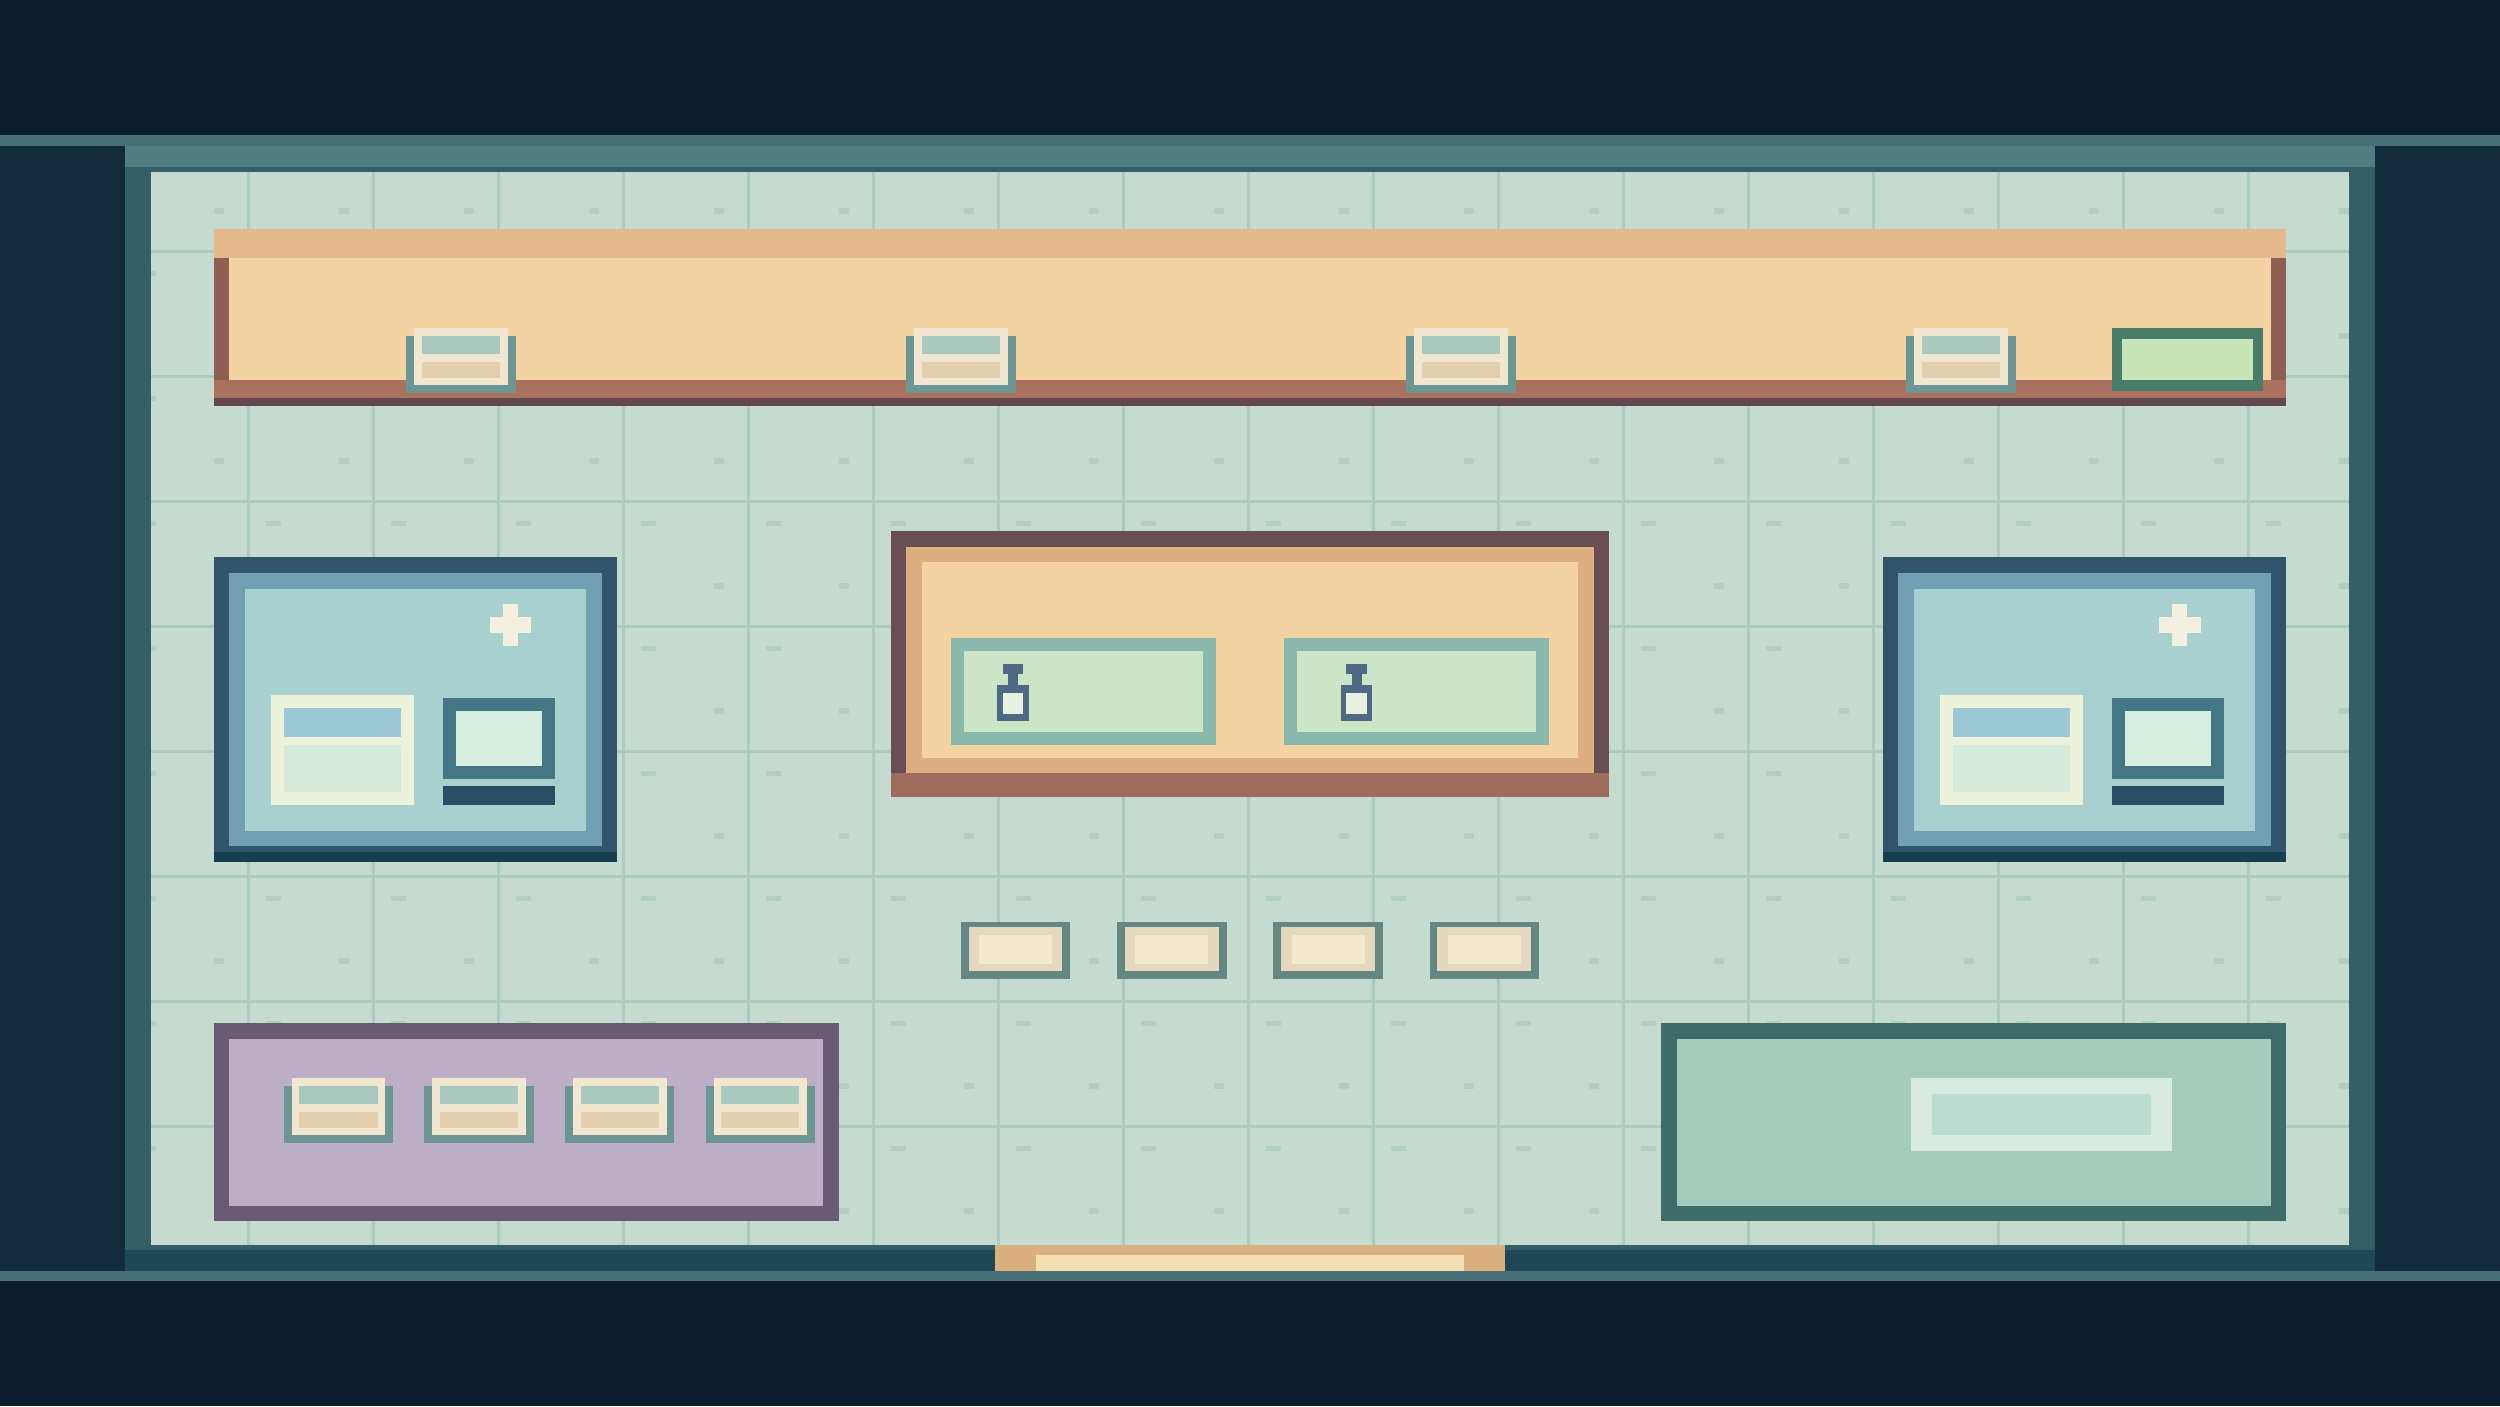
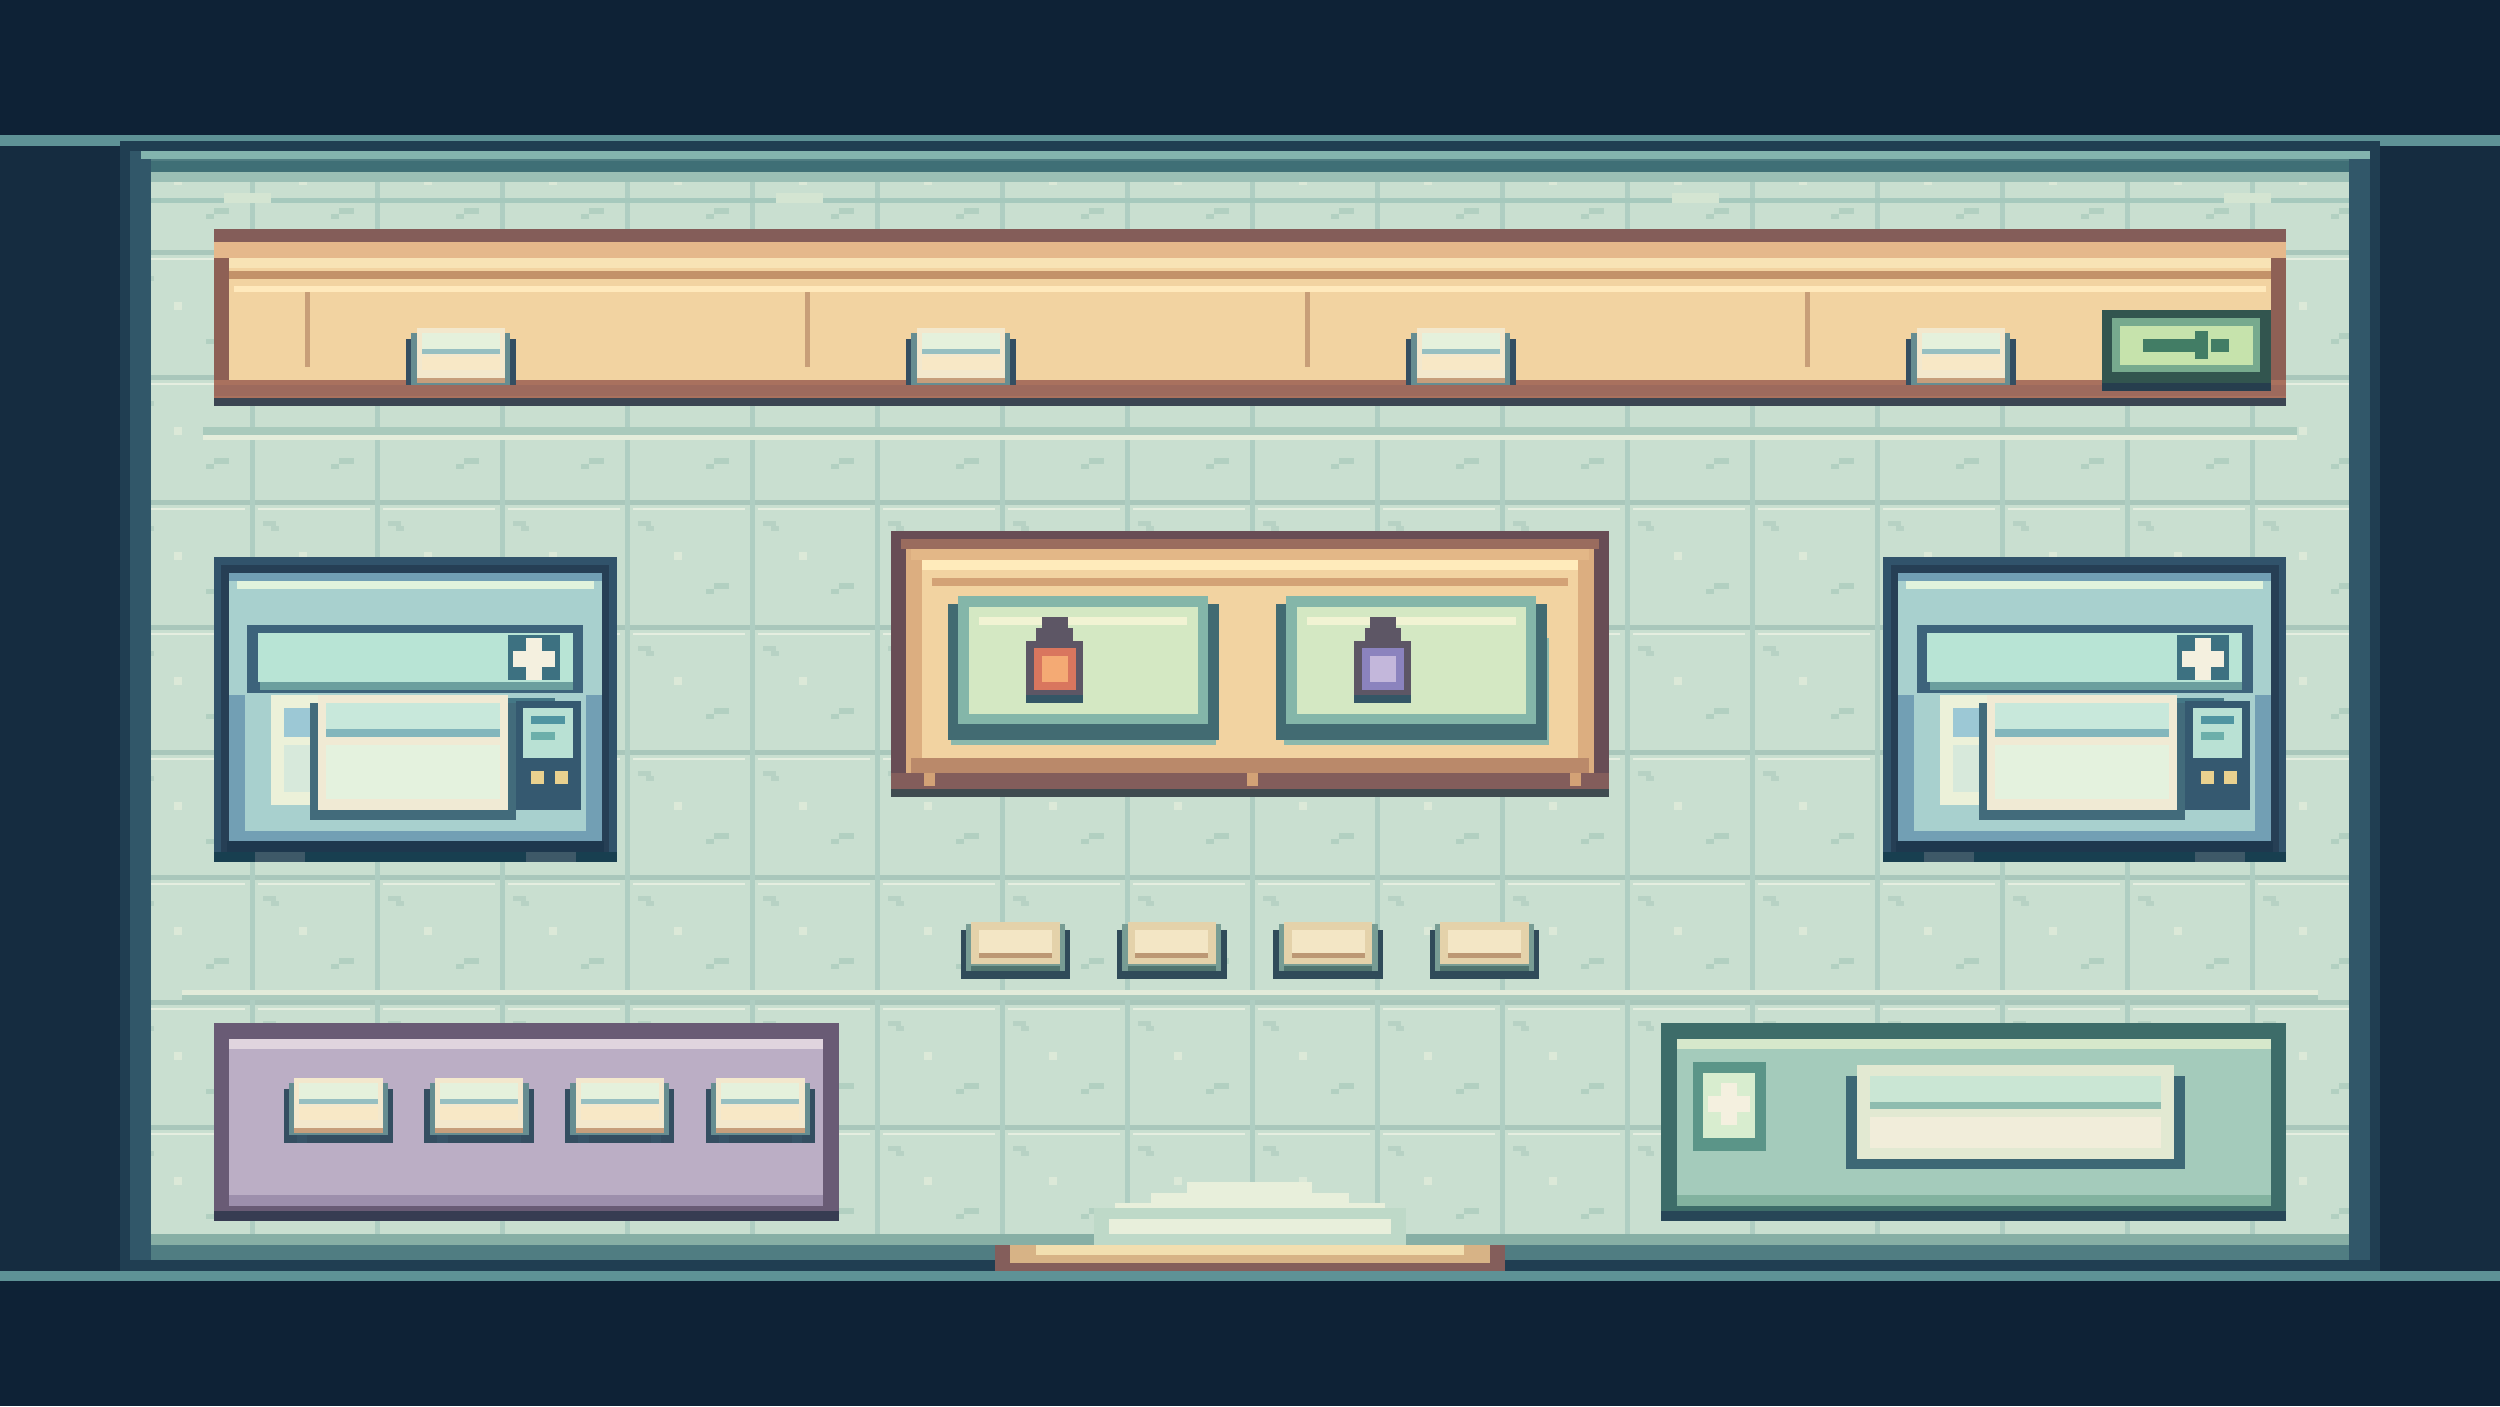
<svg xmlns="http://www.w3.org/2000/svg" viewBox="0 0 960 540" width="960" height="540" shape-rendering="crispEdges">
  <defs>
    <pattern id="floor" width="48" height="48" patternUnits="userSpaceOnUse">
-       <rect width="48" height="48" fill="#c6dbcf" />
-       <path d="M0 0H48V48" fill="none" stroke="#aacbbf" stroke-width="2" />
-       <path d="M6 8h6v2H6zM34 32h4v2h-4z" fill="#b2d0c1" />
+       <rect width="48" height="48" fill="#c9dfd0" />
+       <rect width="48" height="2" fill="#a9c7bb" />
+       <rect width="2" height="48" fill="#afcec2" />
+       <rect x="3" y="3" width="43" height="1" fill="#e5eee0" />
+       <rect x="5" y="8" width="5" height="2" fill="#b7d2c4" />
+       <rect x="8" y="10" width="3" height="2" fill="#b7d2c4" />
+       <rect x="34" y="32" width="6" height="2" fill="#b2d0c1" />
+       <rect x="31" y="34" width="3" height="2" fill="#b2d0c1" />
+       <rect x="19" y="20" width="3" height="3" fill="#dce9d8" />
    </pattern>
    <g id="arrival-bed">
-       <rect x="0" y="3" width="42" height="22" fill="#6b9693" />
-       <rect x="3" y="0" width="36" height="22" fill="#f1e6cf" />
-       <rect x="6" y="3" width="30" height="7" fill="#a9c9bf" />
-       <rect x="6" y="13" width="30" height="6" fill="#e3ceae" />
+       <rect x="0" y="4" width="42" height="21" fill="#344e61" />
+       <rect x="2" y="2" width="38" height="20" fill="#668d91" />
+       <rect x="4" y="0" width="34" height="19" fill="#f3e8cd" />
+       <rect x="6" y="2" width="30" height="6" fill="#e5f1dc" />
+       <rect x="6" y="8" width="30" height="2" fill="#97bfc1" />
+       <rect x="6" y="11" width="30" height="5" fill="#f8e8c6" />
+       <rect x="4" y="19" width="34" height="2" fill="#c69e7c" />
+       <rect x="5" y="22" width="4" height="3" fill="#375468" />
+       <rect x="33" y="22" width="4" height="3" fill="#375468" />
    </g>
    <g id="medicine-surface">
-       <rect width="42" height="22" fill="#658783" />
-       <rect x="3" y="2" width="36" height="17" fill="#e4d8be" />
-       <rect x="7" y="5" width="28" height="11" fill="#f3e9cf" />
+       <rect y="3" width="42" height="19" fill="#304b59" />
+       <rect x="2" y="1" width="38" height="18" fill="#789d94" />
+       <rect x="4" width="34" height="16" fill="#e4d2aa" />
+       <rect x="7" y="3" width="28" height="9" fill="#f3e6c5" />
+       <rect x="7" y="12" width="28" height="2" fill="#bc9874" />
+       <rect x="4" y="17" width="34" height="2" fill="#50756f" />
    </g>
    <g id="medical-cross" fill="#f4f0df">
      <path d="M5 0h6v5h5v6h-5v5H5v-5H0V5h5z" />
    </g>
+     <g id="machine-detail">
+       <rect x="3" y="3" width="149" height="3" fill="#263f55" />
+       <rect x="3" y="6" width="3" height="107" fill="#263f55" />
+       <rect x="149" y="6" width="3" height="107" fill="#263f55" />
+       <rect x="6" y="9" width="143" height="44" fill="#a8d0ce" />
+       <rect x="9" y="9" width="137" height="3" fill="#e1f3dc" />
+       <rect x="13" y="26" width="129" height="26" fill="#3d637b" />
+       <rect x="17" y="29" width="121" height="19" fill="#b8e4d5" />
+       <rect x="113" y="30" width="20" height="17" fill="#3d7181" />
+       <use href="#medical-cross" x="115" y="31" />
+       <rect x="18" y="48" width="120" height="3" fill="#6b9f9e" />
+       <rect x="37" y="56" width="79" height="45" fill="#426b7b" />
+       <rect x="40" y="53" width="73" height="44" fill="#f0ead4" />
+       <rect x="43" y="56" width="67" height="10" fill="#c8e8db" />
+       <rect x="43" y="66" width="67" height="3" fill="#83b6bc" />
+       <rect x="43" y="72" width="67" height="21" fill="#e4f2de" />
+       <rect x="116" y="55" width="25" height="42" fill="#355970" />
+       <rect x="119" y="58" width="19" height="19" fill="#b9e1d4" />
+       <rect x="122" y="61" width="13" height="3" fill="#4f95a1" />
+       <rect x="122" y="67" width="9" height="3" fill="#6cafaa" />
+       <rect x="122" y="82" width="5" height="5" fill="#e9d18f" />
+       <rect x="131" y="82" width="5" height="5" fill="#e9d18f" />
+       <rect x="5" y="109" width="145" height="4" fill="#1e384e" />
+       <rect x="16" y="113" width="19" height="4" fill="#3e5968" />
+       <rect x="120" y="113" width="19" height="4" fill="#3e5968" />
+     </g>
  </defs>
-   <rect width="960" height="540" fill="#122b3d" />
-   <rect width="960" height="56" fill="#0a1c2e" />
-   <rect y="52" width="960" height="4" fill="#476f76" />
-   <rect x="48" y="56" width="864" height="432" fill="#345e68" />
+   <rect width="960" height="540" fill="#152c40" />
+   <rect width="960" height="56" fill="#0e2236" />
+   <rect y="52" width="960" height="4" fill="#5e9296" />
+   <rect x="46" y="54" width="868" height="436" fill="#203e52" />
+   <rect x="50" y="58" width="860" height="426" fill="#507d82" />
  <rect x="58" y="66" width="844" height="412" fill="url(#floor)" />
-   <rect x="48" y="56" width="864" height="8" fill="#527d80" />
-   <rect x="48" y="480" width="864" height="8" fill="#1e4857" />
-   <rect x="382" y="478" width="196" height="10" fill="#d9b07e" />
-   <rect x="398" y="482" width="164" height="6" fill="#f4dfb3" />
-   <rect y="488" width="960" height="52" fill="#0a1c2e" />
-   <rect y="488" width="960" height="4" fill="#476f76" />
+   <rect x="58" y="66" width="844" height="4" fill="#9bbfb5" />
+   <rect x="58" y="474" width="844" height="4" fill="#87afa5" />
+   <rect x="50" y="58" width="8" height="426" fill="#315769" />
+   <rect x="902" y="58" width="8" height="426" fill="#315769" />
+   <rect x="54" y="58" width="856" height="3" fill="#83b4ae" />
+   <rect x="58" y="62" width="844" height="4" fill="#3f6f76" />
+   <rect x="58" y="76" width="844" height="2" fill="#a6c9bd" />
+   <rect x="86" y="74" width="18" height="4" fill="#d4e5d2" />
+   <rect x="298" y="74" width="18" height="4" fill="#d4e5d2" />
+   <rect x="642" y="74" width="18" height="4" fill="#d4e5d2" />
+   <rect x="854" y="74" width="18" height="4" fill="#d4e5d2" />
+   <rect x="78" y="164" width="804" height="3" fill="#a9cabc" />
+   <rect x="78" y="167" width="804" height="2" fill="#e4eddb" />
+   <rect x="70" y="380" width="820" height="2" fill="#e1ebd9" />
+   <rect x="70" y="382" width="820" height="2" fill="#abcbbd" />
+   <rect x="382" y="478" width="196" height="10" fill="#845e5b" />
+   <rect x="388" y="478" width="184" height="7" fill="#d7b386" />
+   <rect x="398" y="478" width="164" height="4" fill="#f2dfb0" />
+   <rect x="420" y="464" width="120" height="14" fill="#bed9c8" />
+   <rect x="426" y="468" width="108" height="6" fill="#e8efdb" />
+   <rect x="456" y="454" width="48" height="4" fill="#e8efdb" />
+   <rect x="442" y="458" width="76" height="4" fill="#e8efdb" />
+   <rect x="428" y="462" width="104" height="2" fill="#e8efdb" />
+   <rect y="488" width="960" height="52" fill="#0e2236" />
+   <rect y="488" width="960" height="4" fill="#5e9296" />
  <rect data-obstacle="0" x="82" y="88" width="796" height="68" fill="#8e6055" />
  <rect x="82" y="88" width="796" height="11" fill="#e5b88b" />
  <rect x="88" y="99" width="784" height="47" fill="#f2d3a1" />
  <rect x="82" y="146" width="796" height="10" fill="#a9715e" />
  <rect x="82" y="153" width="796" height="3" fill="#624750" />
  <use href="#arrival-bed" x="156" y="126" />
  <use href="#arrival-bed" x="348" y="126" />
  <use href="#arrival-bed" x="540" y="126" />
  <use href="#arrival-bed" x="732" y="126" />
  <rect x="811" y="126" width="58" height="24" fill="#497c69" />
  <rect x="815" y="130" width="50" height="16" fill="#c8e5b7" />
+   <rect x="82" y="88" width="796" height="5" fill="#845d59" />
+   <rect x="88" y="99" width="784" height="4" fill="#f8e3b5" />
+   <rect x="88" y="104" width="784" height="3" fill="#c39269" />
+   <rect x="90" y="110" width="780" height="2" fill="#ffe9bc" />
+   <rect x="82" y="148" width="796" height="4" fill="#9d6a5d" />
+   <rect x="82" y="153" width="796" height="3" fill="#3b4552" />
+   <rect x="117" y="112" width="2" height="29" fill="#c89e78" />
+   <rect x="309" y="112" width="2" height="29" fill="#c89e78" />
+   <rect x="501" y="112" width="2" height="29" fill="#c89e78" />
+   <rect x="693" y="112" width="2" height="29" fill="#c89e78" />
+   <rect x="807" y="119" width="65" height="28" fill="#32554f" />
+   <rect x="811" y="122" width="57" height="21" fill="#77aa8e" />
+   <rect x="814" y="125" width="51" height="15" fill="#c6e3ac" />
+   <rect x="823" y="130" width="24" height="5" fill="#427d65" />
+   <rect x="843" y="127" width="5" height="11" fill="#427d65" />
+   <rect x="849" y="130" width="7" height="5" fill="#427d65" />
+   <rect x="807" y="147" width="65" height="3" fill="#263e4e" />
  <rect data-obstacle="1" x="82" y="214" width="155" height="117" fill="#31536b" />
  <rect x="88" y="220" width="143" height="105" fill="#729fb4" />
  <rect x="94" y="226" width="131" height="93" fill="#a8d0ce" />
  <rect x="104" y="267" width="55" height="42" fill="#ecf1d9" />
  <rect x="109" y="272" width="45" height="11" fill="#9cc8d5" />
  <rect x="109" y="286" width="45" height="18" fill="#d7e9db" />
  <rect x="170" y="268" width="43" height="31" fill="#447786" />
  <rect x="175" y="273" width="33" height="21" fill="#d6eee0" />
  <rect x="170" y="302" width="43" height="7" fill="#294e64" />
  <use href="#medical-cross" x="188" y="232" />
  <rect x="82" y="327" width="155" height="4" fill="#183f50" />
+   <use href="#machine-detail" x="82" y="214" />
  <rect data-obstacle="2" x="723" y="214" width="155" height="117" fill="#31536b" />
  <rect x="729" y="220" width="143" height="105" fill="#729fb4" />
  <rect x="735" y="226" width="131" height="93" fill="#a8d0ce" />
  <rect x="745" y="267" width="55" height="42" fill="#ecf1d9" />
  <rect x="750" y="272" width="45" height="11" fill="#9cc8d5" />
  <rect x="750" y="286" width="45" height="18" fill="#d7e9db" />
  <rect x="811" y="268" width="43" height="31" fill="#447786" />
  <rect x="816" y="273" width="33" height="21" fill="#d6eee0" />
  <rect x="811" y="302" width="43" height="7" fill="#294e64" />
  <use href="#medical-cross" x="829" y="232" />
  <rect x="723" y="327" width="155" height="4" fill="#183f50" />
+   <use href="#machine-detail" x="723" y="214" />
  <rect data-obstacle="3" x="342" y="204" width="276" height="102" fill="#684d55" />
  <rect x="348" y="210" width="264" height="87" fill="#dcae80" />
  <rect x="354" y="216" width="252" height="75" fill="#f2d3a1" />
  <rect x="365" y="245" width="102" height="41" fill="#8bb8ac" />
  <rect x="370" y="250" width="92" height="31" fill="#cce5c7" />
  <rect x="493" y="245" width="102" height="41" fill="#8bb8ac" />
  <rect x="498" y="250" width="92" height="31" fill="#cce5c7" />
  <path d="M385 255h8v4h-2v4h4v14h-12v-14h4v-4h-2z" fill="#4d6983" />
  <rect x="385" y="266" width="8" height="8" fill="#e8f1e2" />
  <path d="M517 255h8v4h-2v4h4v14h-12v-14h4v-4h-2z" fill="#4d6983" />
  <rect x="517" y="266" width="8" height="8" fill="#e8f1e2" />
  <rect x="342" y="297" width="276" height="9" fill="#9d6c5c" />
+   <rect x="346" y="207" width="268" height="4" fill="#9a6c5e" />
+   <rect x="350" y="211" width="260" height="4" fill="#e3b787" />
+   <rect x="354" y="215" width="252" height="4" fill="#ffebbb" />
+   <rect x="358" y="222" width="244" height="3" fill="#d3a276" />
+   <rect x="364" y="232" width="104" height="52" fill="#426b72" />
+   <rect x="368" y="229" width="96" height="49" fill="#84b6a9" />
+   <rect x="372" y="233" width="88" height="41" fill="#d4e8c3" />
+   <rect x="376" y="237" width="80" height="3" fill="#f1f3d3" />
+   <rect x="490" y="232" width="104" height="52" fill="#426b72" />
+   <rect x="494" y="229" width="96" height="49" fill="#84b6a9" />
+   <rect x="498" y="233" width="88" height="41" fill="#d4e8c3" />
+   <rect x="502" y="237" width="80" height="3" fill="#f1f3d3" />
+   <rect x="394" y="246" width="22" height="23" fill="#5d5665" />
+   <rect x="398" y="241" width="14" height="7" fill="#5d5665" />
+   <rect x="400" y="237" width="10" height="4" fill="#5d5665" />
+   <rect x="397" y="249" width="16" height="16" fill="#d9765e" />
+   <rect x="400" y="252" width="10" height="10" fill="#f4aa74" />
+   <rect x="394" y="267" width="22" height="3" fill="#345666" />
+   <rect x="520" y="246" width="22" height="23" fill="#5d5665" />
+   <rect x="524" y="241" width="14" height="7" fill="#5d5665" />
+   <rect x="526" y="237" width="10" height="4" fill="#5d5665" />
+   <rect x="523" y="249" width="16" height="16" fill="#8b83be" />
+   <rect x="526" y="252" width="10" height="10" fill="#c3b7db" />
+   <rect x="520" y="267" width="22" height="3" fill="#345666" />
+   <rect x="350" y="291" width="260" height="6" fill="#ba896a" />
+   <rect x="342" y="297" width="276" height="6" fill="#835d5b" />
+   <rect x="342" y="303" width="276" height="3" fill="#3f4b50" />
+   <rect x="355" y="297" width="4" height="5" fill="#d3a276" />
+   <rect x="479" y="297" width="4" height="5" fill="#d3a276" />
+   <rect x="603" y="297" width="4" height="5" fill="#d3a276" />
  <use href="#medicine-surface" x="369" y="354" />
  <use href="#medicine-surface" x="429" y="354" />
  <use href="#medicine-surface" x="489" y="354" />
  <use href="#medicine-surface" x="549" y="354" />
  <rect data-obstacle="4" x="82" y="393" width="240" height="76" fill="#695b75" />
  <rect x="88" y="399" width="228" height="64" fill="#bbaec5" />
  <use href="#arrival-bed" x="109" y="414" />
  <use href="#arrival-bed" x="163" y="414" />
  <use href="#arrival-bed" x="217" y="414" />
  <use href="#arrival-bed" x="271" y="414" />
+   <rect x="88" y="399" width="228" height="4" fill="#e0d4de" />
+   <rect x="88" y="459" width="228" height="4" fill="#9d8fac" />
+   <rect x="82" y="465" width="240" height="4" fill="#373c52" />
  <rect data-obstacle="5" x="638" y="393" width="240" height="76" fill="#3d6c69" />
  <rect x="644" y="399" width="228" height="64" fill="#a4cbbb" />
  <rect x="734" y="414" width="100" height="28" fill="#d8ebe0" />
  <rect x="742" y="420" width="84" height="16" fill="#bbdcd0" />
+   <rect x="644" y="399" width="228" height="4" fill="#d6e8cb" />
+   <rect x="650" y="408" width="28" height="34" fill="#5b9588" />
+   <rect x="654" y="412" width="20" height="25" fill="#d8edcf" />
+   <use href="#medical-cross" x="656" y="416" />
+   <rect x="709" y="413" width="130" height="36" fill="#3d6875" />
+   <rect x="713" y="409" width="122" height="36" fill="#e2e9d2" />
+   <rect x="718" y="413" width="112" height="10" fill="#cae6d4" />
+   <rect x="718" y="423" width="112" height="3" fill="#8ebcaf" />
+   <rect x="718" y="429" width="112" height="12" fill="#f1edda" />
+   <rect x="644" y="459" width="228" height="4" fill="#82b29f" />
+   <rect x="638" y="465" width="240" height="4" fill="#274657" />
</svg>
